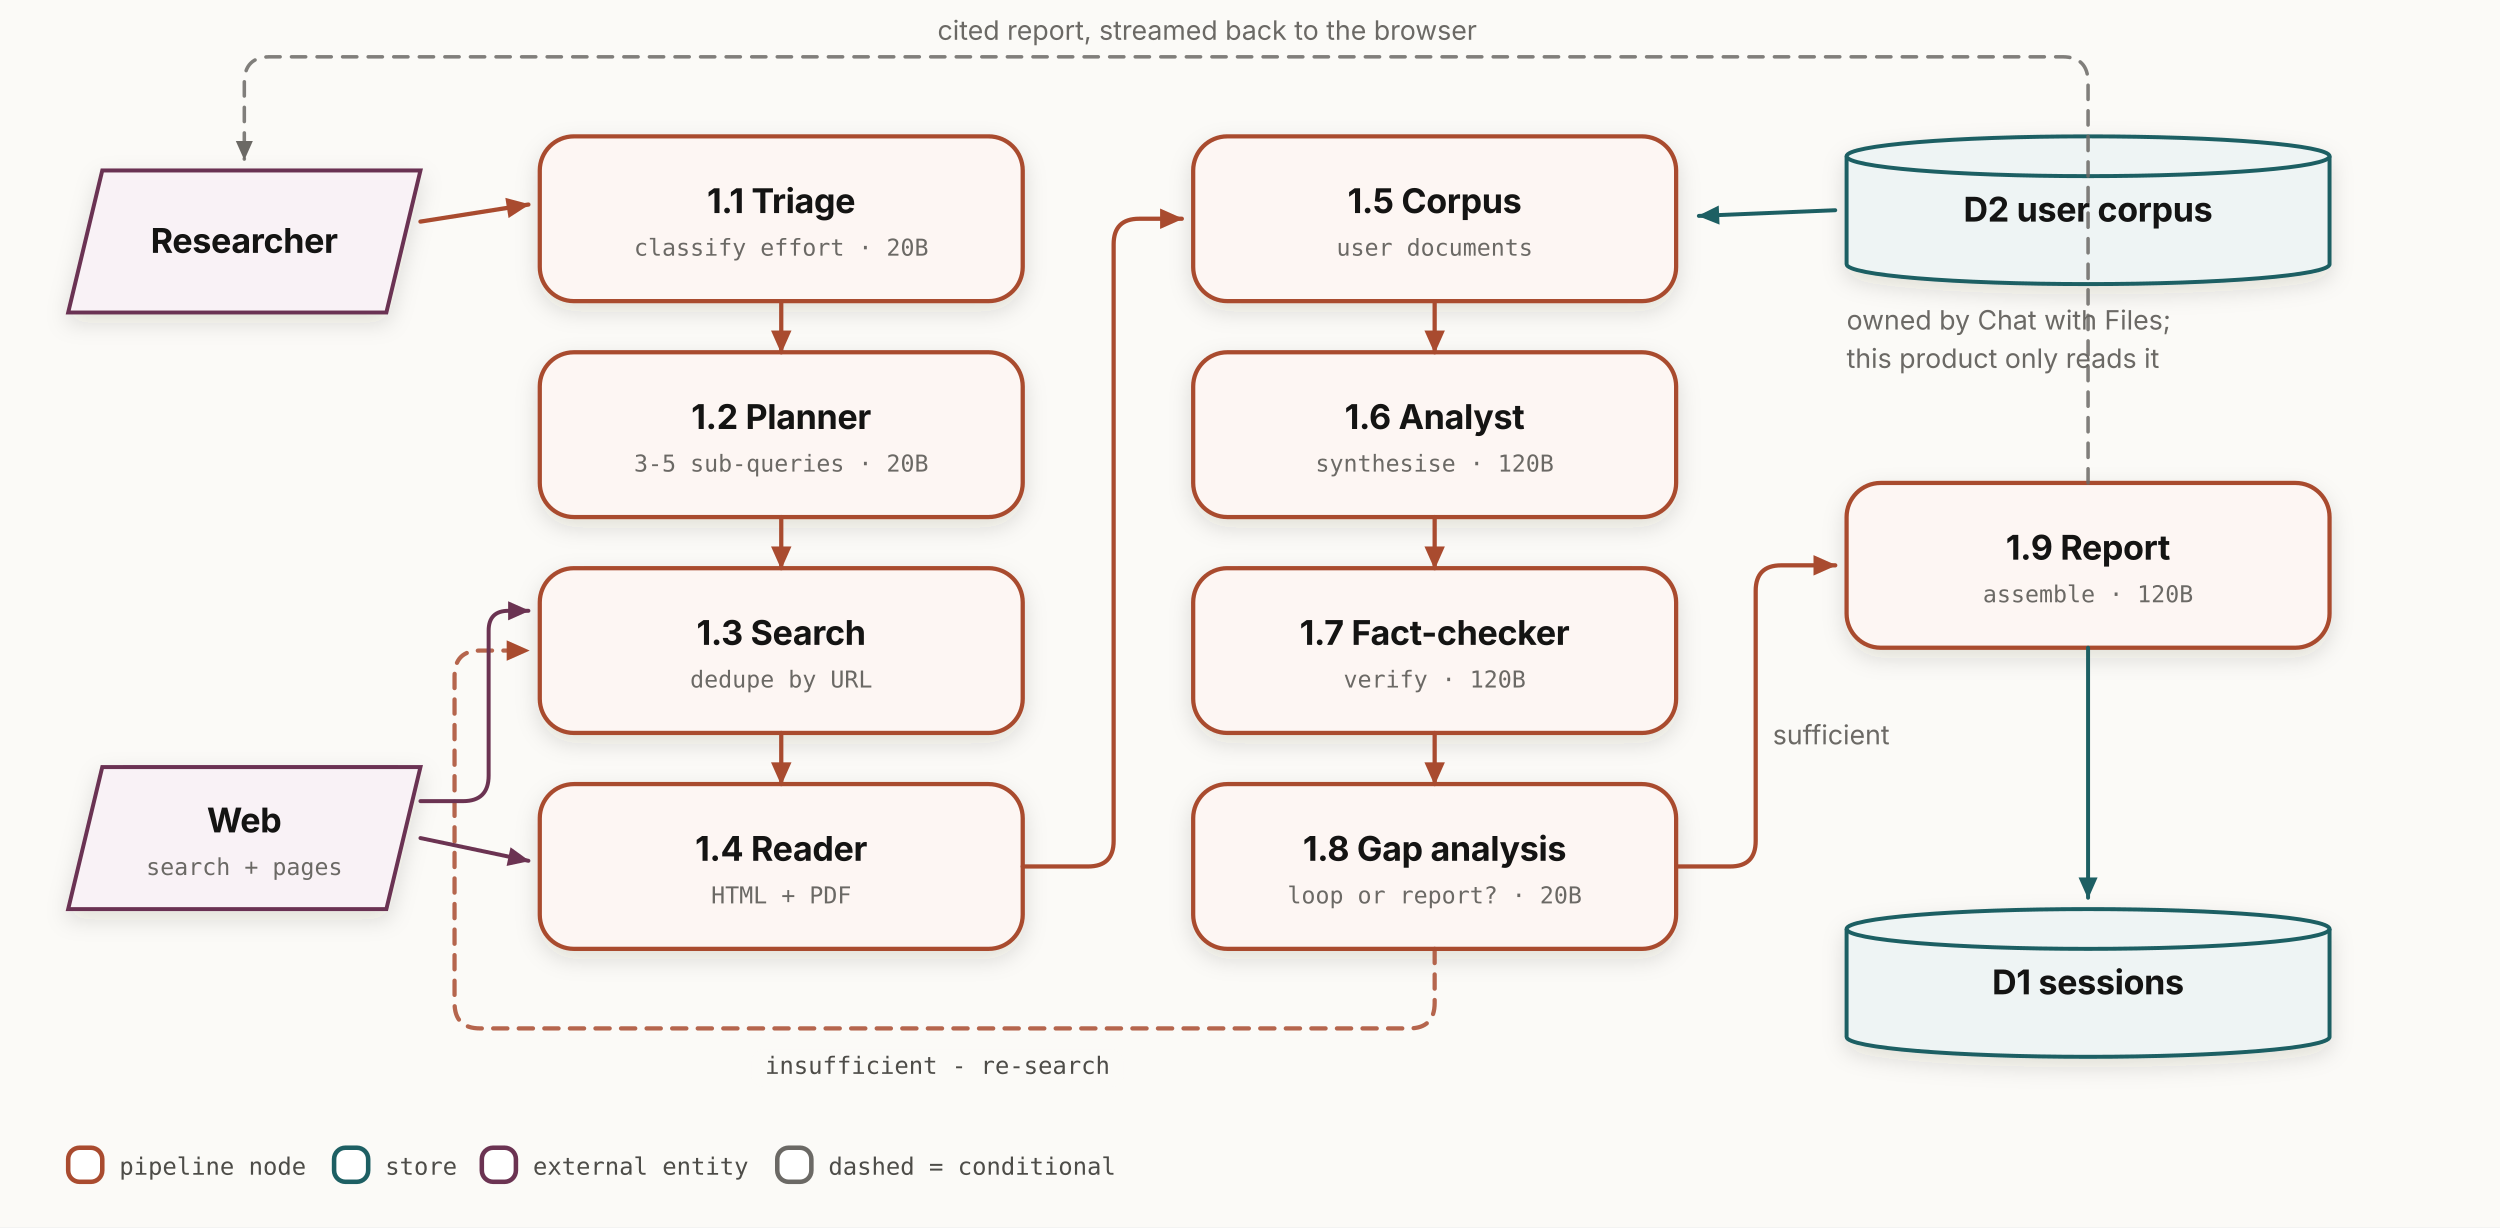
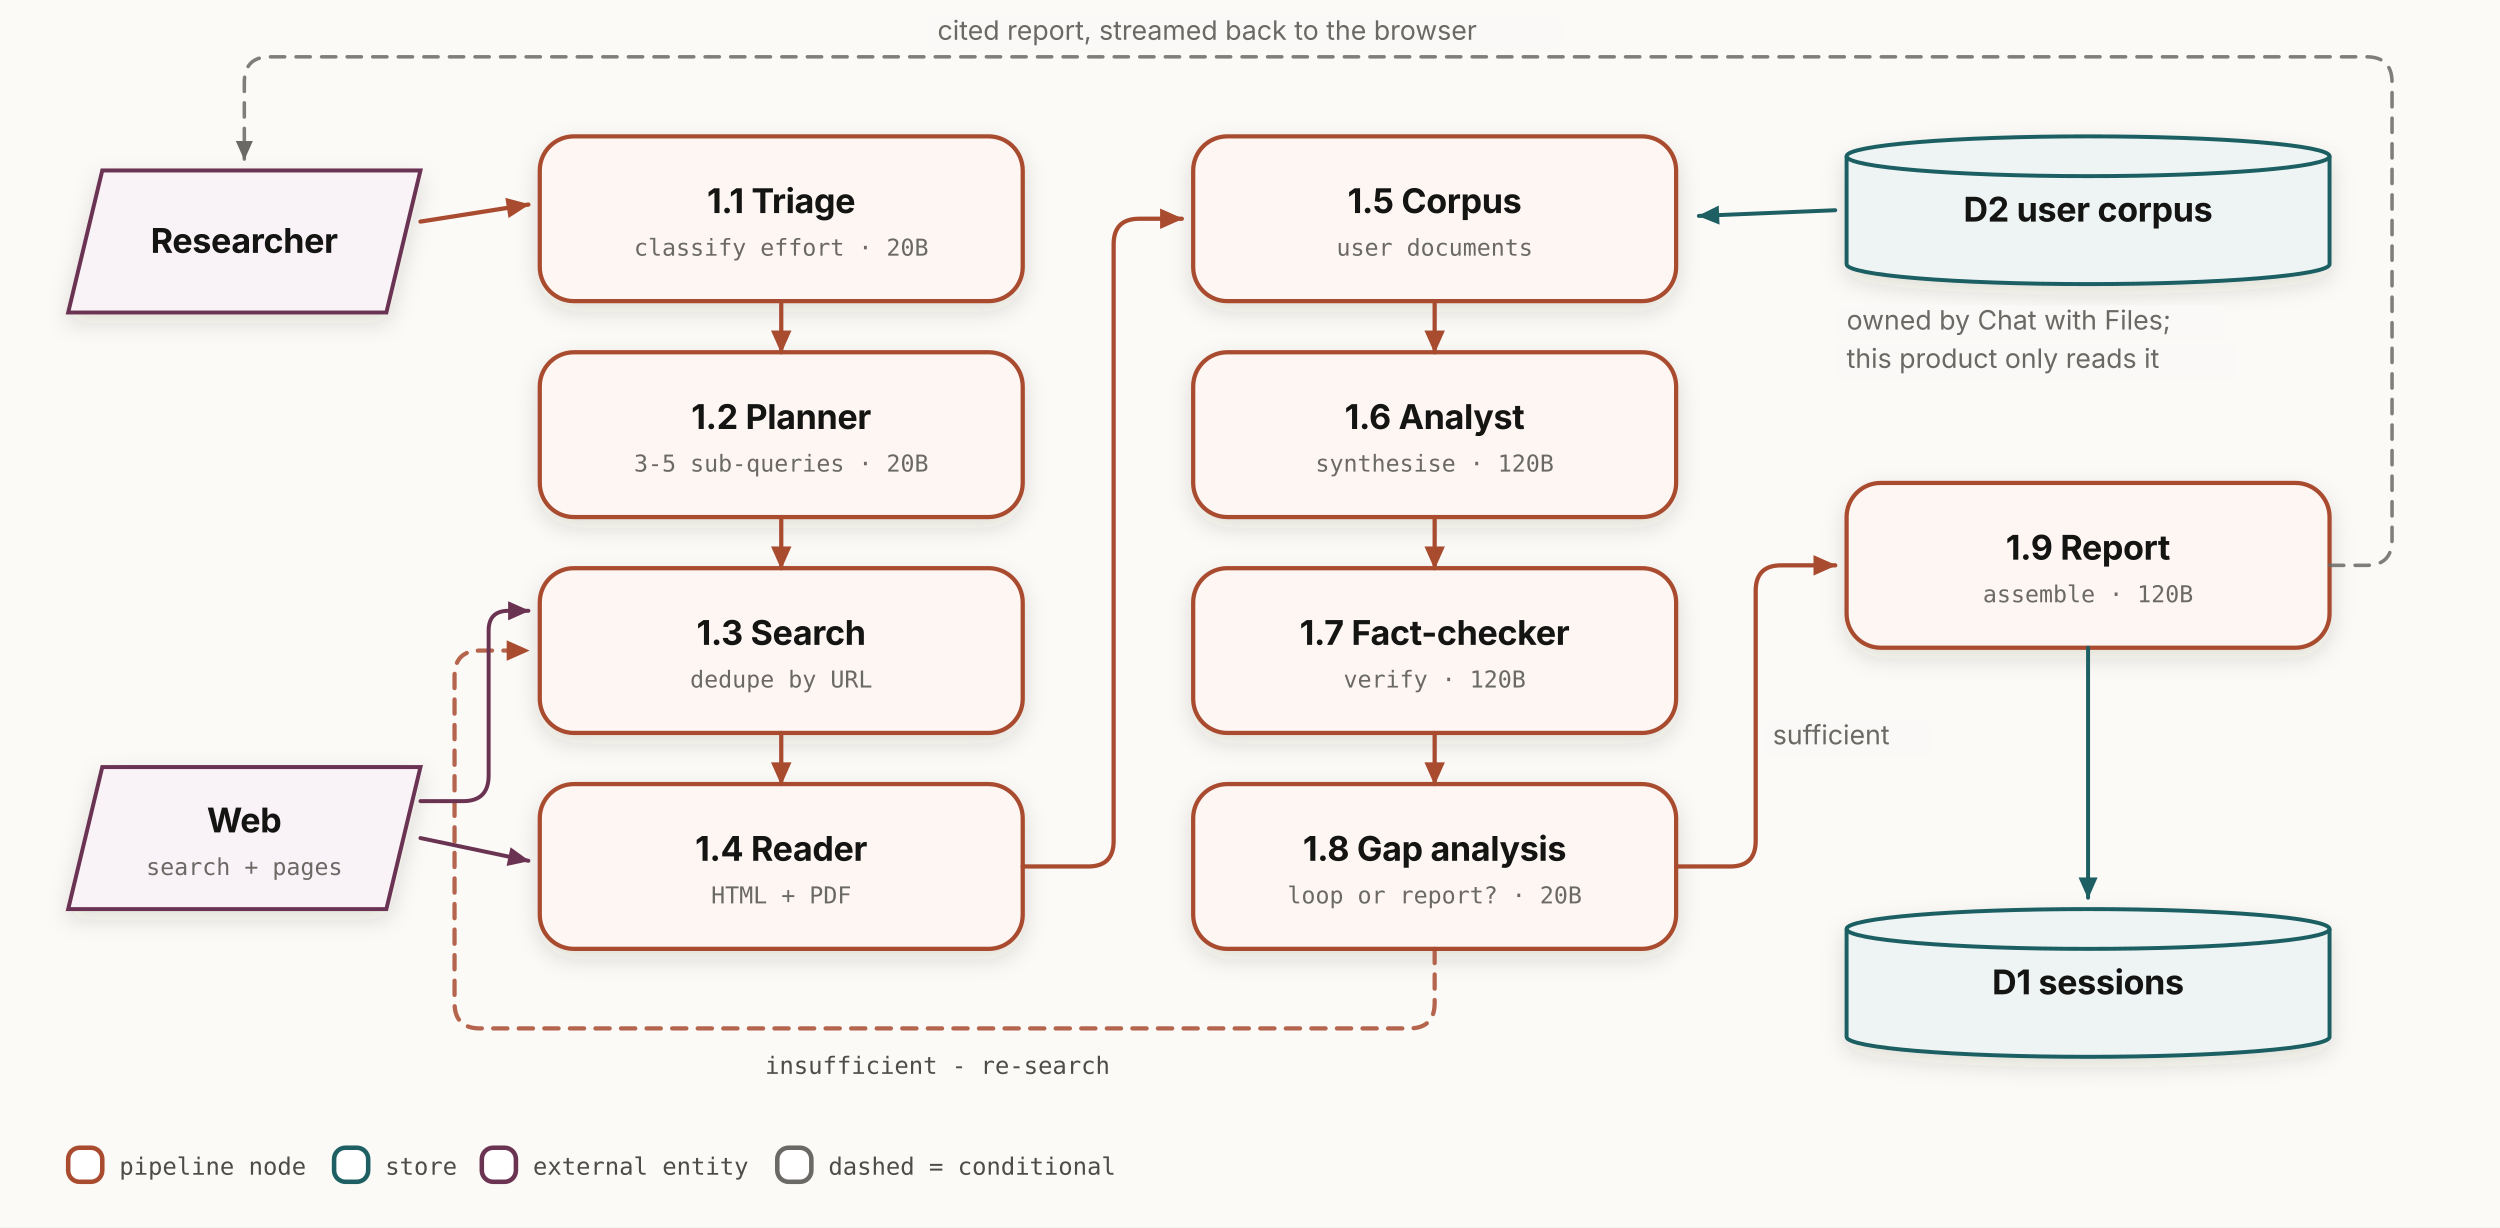
<svg xmlns="http://www.w3.org/2000/svg" viewBox="0 0 880 432" width="880" height="432" role="img">
  <rect width="880" height="432" fill="#fbfaf7" />
  <defs>
    <marker id="ar-n" viewBox="0 0 10 10" refX="8.5" refY="5" markerWidth="6" markerHeight="6" orient="auto-start-reverse">
      <path d="M0,1 L9,5 L0,9 z" fill="#6b6965" />
    </marker>
    <marker id="ar-a" viewBox="0 0 10 10" refX="8.5" refY="5" markerWidth="6" markerHeight="6" orient="auto-start-reverse">
      <path d="M0,1 L9,5 L0,9 z" fill="#a94b2f" />
    </marker>
    <marker id="ar-t" viewBox="0 0 10 10" refX="8.5" refY="5" markerWidth="6" markerHeight="6" orient="auto-start-reverse">
      <path d="M0,1 L9,5 L0,9 z" fill="#1d5f63" />
    </marker>
    <marker id="ar-p" viewBox="0 0 10 10" refX="8.5" refY="5" markerWidth="6" markerHeight="6" orient="auto-start-reverse">
      <path d="M0,1 L9,5 L0,9 z" fill="#6b3352" />
    </marker>
    <marker id="ar-g" viewBox="0 0 10 10" refX="8.5" refY="5" markerWidth="6" markerHeight="6" orient="auto-start-reverse">
      <path d="M0,1 L9,5 L0,9 z" fill="#2f7d55" />
    </marker>
    <marker id="ar-r" viewBox="0 0 10 10" refX="8.5" refY="5" markerWidth="6" markerHeight="6" orient="auto-start-reverse">
      <path d="M0,1 L9,5 L0,9 z" fill="#b3402f" />
    </marker>
    <filter id="card" x="-25%" y="-25%" width="150%" height="170%">
      <feDropShadow dx="0" dy="3" stdDeviation="4" flood-color="#3c3226" flood-opacity="0.13" />
    </filter>
    <filter id="lift" x="-25%" y="-25%" width="150%" height="170%">
      <feDropShadow dx="0" dy="1" stdDeviation="1.6" flood-color="#3c3226" flood-opacity="0.10" />
    </filter>
  </defs>
  <style>
 .ttl { font-family:'Plus Jakarta Sans',-apple-system,BlinkMacSystemFont,sans-serif; font-size:12px; font-weight:700; fill:#141413;
        letter-spacing:-.01em; text-anchor:middle }
 .sub { font-family:'JetBrains Mono',Menlo,Consolas,monospace; font-size:8.2px; fill:#6b6965; text-anchor:middle }
 .lbl { font-family:'JetBrains Mono',Menlo,Consolas,monospace; font-size:8.4px; fill:#4d4c48 }
 .lblc{ font-family:'JetBrains Mono',Menlo,Consolas,monospace; font-size:8.4px; fill:#4d4c48; text-anchor:middle }
 .eyb { font-family:'JetBrains Mono',Menlo,Consolas,monospace; font-size:8.6px; font-weight:600; letter-spacing:.14em }
 .idx { font-family:'JetBrains Mono',Menlo,Consolas,monospace; font-size:8px; font-weight:600; text-anchor:middle }
 .note{ font-family:'Plus Jakarta Sans',-apple-system,BlinkMacSystemFont,sans-serif; font-size:9.4px; fill:#6b6965 }
 .ln  { fill:none; stroke:#6b6965; stroke-width:1.25; stroke-linecap:round;
        marker-end:url(#ar-n) }
 .lna { fill:none; stroke:#a94b2f; stroke-width:1.5; stroke-linecap:round;
        marker-end:url(#ar-a) }
 .lnt { fill:none; stroke:#1d5f63; stroke-width:1.4; stroke-linecap:round;
        marker-end:url(#ar-t) }
 .lnp { fill:none; stroke:#6b3352; stroke-width:1.4; stroke-linecap:round;
        marker-end:url(#ar-p) }
 .dash{ stroke-dasharray:5 4; stroke-opacity:.85 }
</style>
  <path d="M36,60 L148,60 L136,110 L24,110 z" fill="#f9f2f6" stroke="#6b3352" stroke-width="1.4" filter="url(#card)" />
  <text class="ttl" x="86.0" y="89.0">Researcher</text>
  <path d="M36,270 L148,270 L136,320 L24,320 z" fill="#f9f2f6" stroke="#6b3352" stroke-width="1.4" filter="url(#card)" />
  <text class="ttl" x="86.0" y="293.0">Web</text>
  <text class="sub" x="86.0" y="308.0">search + pages</text>
  <rect x="190" y="48" width="170" height="58" rx="12" fill="#fdf6f3" stroke="#a94b2f" stroke-width="1.5" filter="url(#card)" />
  <text class="ttl" x="275.0" y="75.0">1.1 Triage</text>
  <text class="sub" x="275.0" y="90.0">classify effort · 20B</text>
  <rect x="190" y="124" width="170" height="58" rx="12" fill="#fdf6f3" stroke="#a94b2f" stroke-width="1.5" filter="url(#card)" />
  <text class="ttl" x="275.0" y="151.0">1.2 Planner</text>
  <text class="sub" x="275.0" y="166.0">3-5 sub-queries · 20B</text>
  <rect x="190" y="200" width="170" height="58" rx="12" fill="#fdf6f3" stroke="#a94b2f" stroke-width="1.5" filter="url(#card)" />
  <text class="ttl" x="275.0" y="227.0">1.3 Search</text>
  <text class="sub" x="275.0" y="242.0">dedupe by URL</text>
  <rect x="190" y="276" width="170" height="58" rx="12" fill="#fdf6f3" stroke="#a94b2f" stroke-width="1.5" filter="url(#card)" />
  <text class="ttl" x="275.0" y="303.0">1.4 Reader</text>
  <text class="sub" x="275.0" y="318.0">HTML + PDF</text>
  <rect x="420" y="48" width="170" height="58" rx="12" fill="#fdf6f3" stroke="#a94b2f" stroke-width="1.5" filter="url(#card)" />
  <text class="ttl" x="505.0" y="75.0">1.5 Corpus</text>
  <text class="sub" x="505.0" y="90.0">user documents</text>
  <rect x="420" y="124" width="170" height="58" rx="12" fill="#fdf6f3" stroke="#a94b2f" stroke-width="1.5" filter="url(#card)" />
  <text class="ttl" x="505.0" y="151.0">1.6 Analyst</text>
  <text class="sub" x="505.0" y="166.0">synthesise · 120B</text>
  <rect x="420" y="200" width="170" height="58" rx="12" fill="#fdf6f3" stroke="#a94b2f" stroke-width="1.5" filter="url(#card)" />
  <text class="ttl" x="505.0" y="227.0">1.7 Fact-checker</text>
  <text class="sub" x="505.0" y="242.0">verify · 120B</text>
  <rect x="420" y="276" width="170" height="58" rx="12" fill="#fdf6f3" stroke="#a94b2f" stroke-width="1.5" filter="url(#card)" />
  <text class="ttl" x="505.0" y="303.0">1.8 Gap analysis</text>
  <text class="sub" x="505.0" y="318.0">loop or report? · 20B</text>
  <rect x="650" y="170" width="170" height="58" rx="12" fill="#fdf6f3" stroke="#a94b2f" stroke-width="1.5" filter="url(#card)" />
  <text class="ttl" x="735.0" y="197.0">1.9 Report</text>
  <text class="sub" x="735.0" y="212.0">assemble · 120B</text>
  <path class="lna" d="M275,106 L275,124" />
  <path class="lna" d="M505,106 L505,124" />
  <path class="lna" d="M275,182 L275,200" />
  <path class="lna" d="M505,182 L505,200" />
  <path class="lna" d="M275,258 L275,276" />
  <path class="lna" d="M505,258 L505,276" />
  <path class="lna" d="M148,78 L186,72" />
  <path class="lna" d="M360,305 L383.0,305.0 Q392,305 392.0,296.0 L392.0,86.0 Q392,77 401.0,77.0 L416,77" />
  <g filter="url(#card)">
    <path d="M650,55 a85.0,7 0 0,1 170,0 v38 a85.0,7 0 0,1 -170,0 z" fill="#eef4f4" stroke="#1d5f63" stroke-width="1.4" />
    <path d="M650,55 a85.0,7 0 0,0 170,0" fill="none" stroke="#1d5f63" stroke-width="1.4" />
  </g>
  <text class="ttl" x="735.0" y="78.0">D2 user corpus</text>
  <path class="lnt" d="M646,74 L598,76" />
+   <rect x="646" y="107.5" width="137" height="12.5" rx="3" fill="#fbfaf7" fill-opacity=".88" />
  <text class="note" x="650" y="116.0" fill="#6b6965">owned by Chat with Files;</text>
+   <rect x="646" y="121.0" width="142" height="12.5" rx="3" fill="#fbfaf7" fill-opacity=".88" />
  <text class="note" x="650" y="129.5" fill="#6b6965">this product only reads it</text>
  <path class="lna" d="M590,305 L609.0,305.0 Q618,305 618.0,296.0 L618.0,208.0 Q618,199 627.0,199.0 L646,199" />
+   <rect x="620" y="253.5" width="60" height="12.5" rx="3" fill="#fbfaf7" fill-opacity=".88" />
  <text class="note" x="624" y="262.0" fill="#a94b2f">sufficient</text>
  <g filter="url(#card)">
    <path d="M650,327 a85.0,7 0 0,1 170,0 v38 a85.0,7 0 0,1 -170,0 z" fill="#eef4f4" stroke="#1d5f63" stroke-width="1.4" />
    <path d="M650,327 a85.0,7 0 0,0 170,0" fill="none" stroke="#1d5f63" stroke-width="1.4" />
  </g>
  <text class="ttl" x="735.0" y="350.0">D1 sessions</text>
  <path class="lnt" d="M735,228 L735,316" />
  <path class="lna dash" d="M505,334 L505.0,353.0 Q505,362 496.0,362.0 L169.0,362.0 Q160,362 160.0,353.0 L160.0,238.0 Q160,229 169.0,229.0 L186,229" />
  <rect x="264.52" y="369.5" width="130.96" height="13" rx="4" fill="#fbfaf7" fill-opacity=".95" />
  <text class="lblc" x="330" y="378">insufficient - re-search</text>
  <path class="lnp" d="M148,295 L186,303" />
  <path class="lnp" d="M148,282 L163.0,282.0 Q172,282 172.0,273.0 L172.0,222.0 Q172,215 179.0,215.0 L186,215" />
-   <path class="ln dash" d="M735,170 L735.0,29.0 Q735,20 726.0,20.0 L95.0,20.0 Q86,20 86.0,29.0 L86,56" />
+   <path class="ln dash" d="M820,199 L833.0,199.0 Q842,199 842.0,190.0 L842.0,29.0 Q842,20 833.0,20.0 L95.0,20.0 Q86,20 86.0,29.0 L86,56" />
+   <rect x="326" y="5.5" width="224" height="12.5" rx="3" fill="#fbfaf7" fill-opacity=".88" />
  <text class="note" x="330" y="14.0" fill="#6b6965">cited report, streamed back to the browser</text>
  <rect x="24" y="404" width="12" height="12" rx="4" fill="#fff" stroke="#a94b2f" stroke-width="1.6" />
  <text class="lbl" x="42" y="413.5">pipeline node</text>
  <rect x="117.6" y="404" width="12" height="12" rx="4" fill="#fff" stroke="#1d5f63" stroke-width="1.6" />
  <text class="lbl" x="135.6" y="413.5">store</text>
  <rect x="169.6" y="404" width="12" height="12" rx="4" fill="#fff" stroke="#6b3352" stroke-width="1.6" />
  <text class="lbl" x="187.6" y="413.5">external entity</text>
  <rect x="273.6" y="404" width="12" height="12" rx="4" fill="#fff" stroke="#6b6965" stroke-width="1.6" />
  <text class="lbl" x="291.6" y="413.5">dashed = conditional</text>
</svg>
